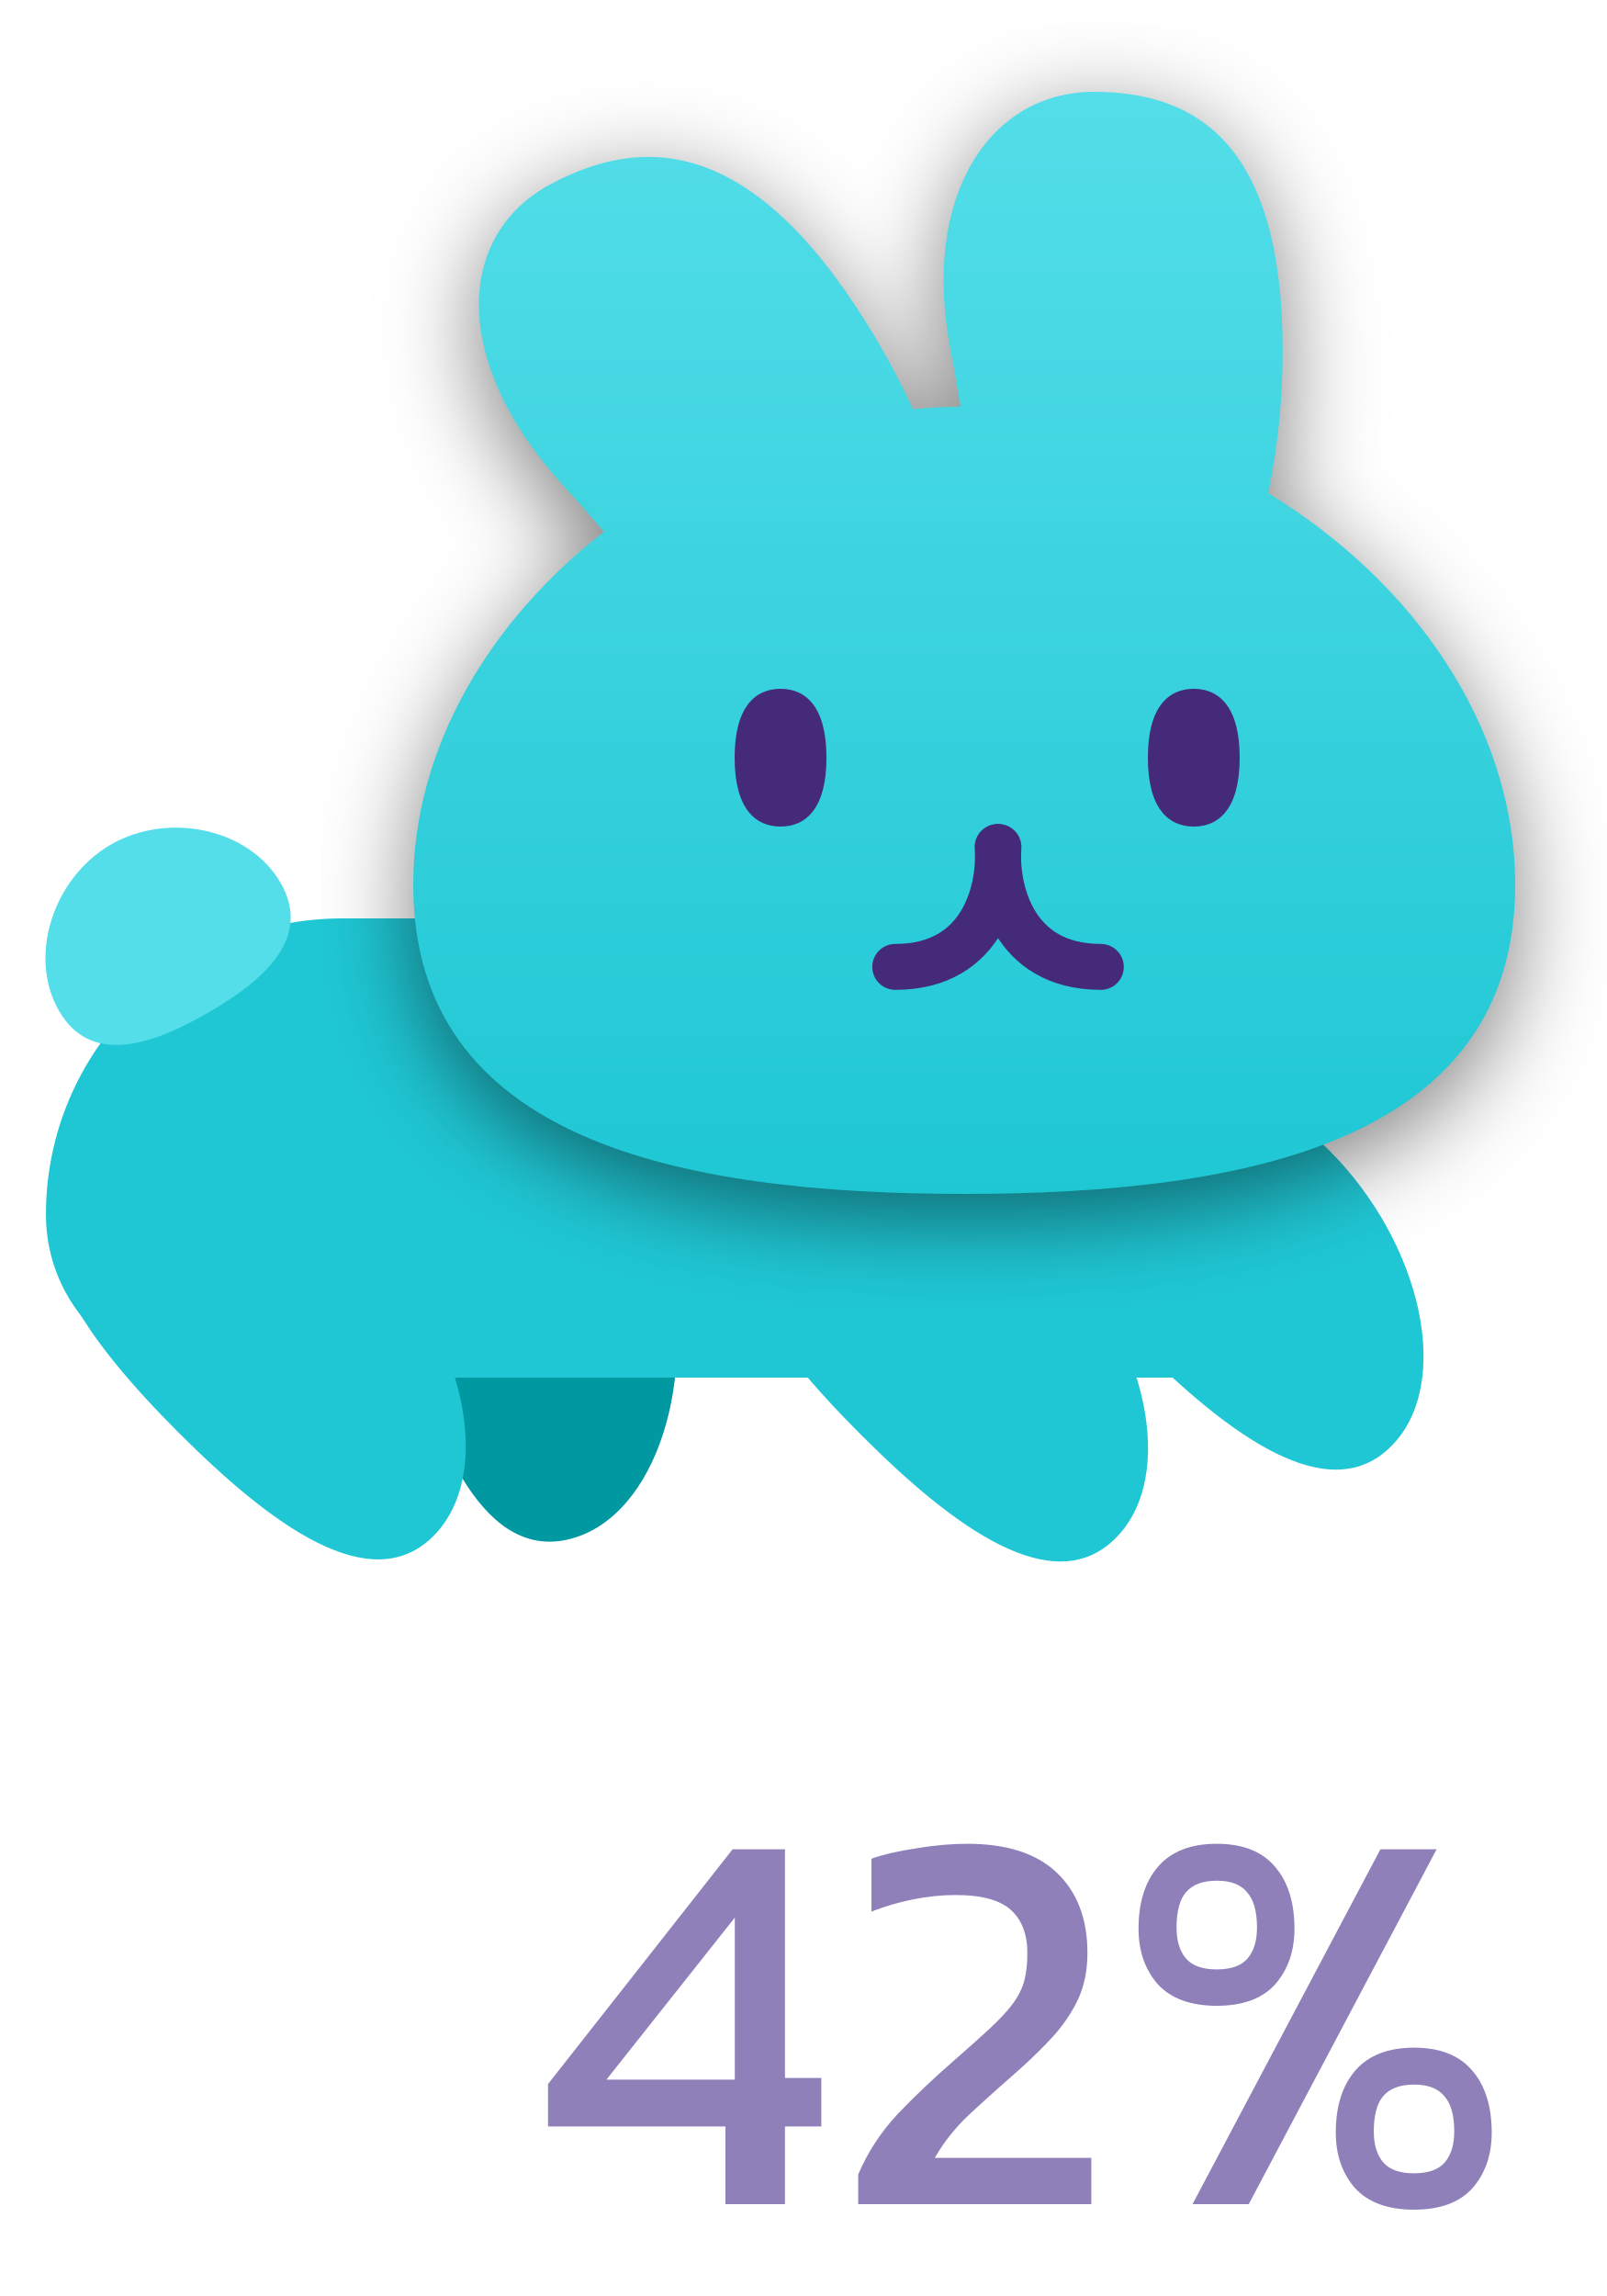
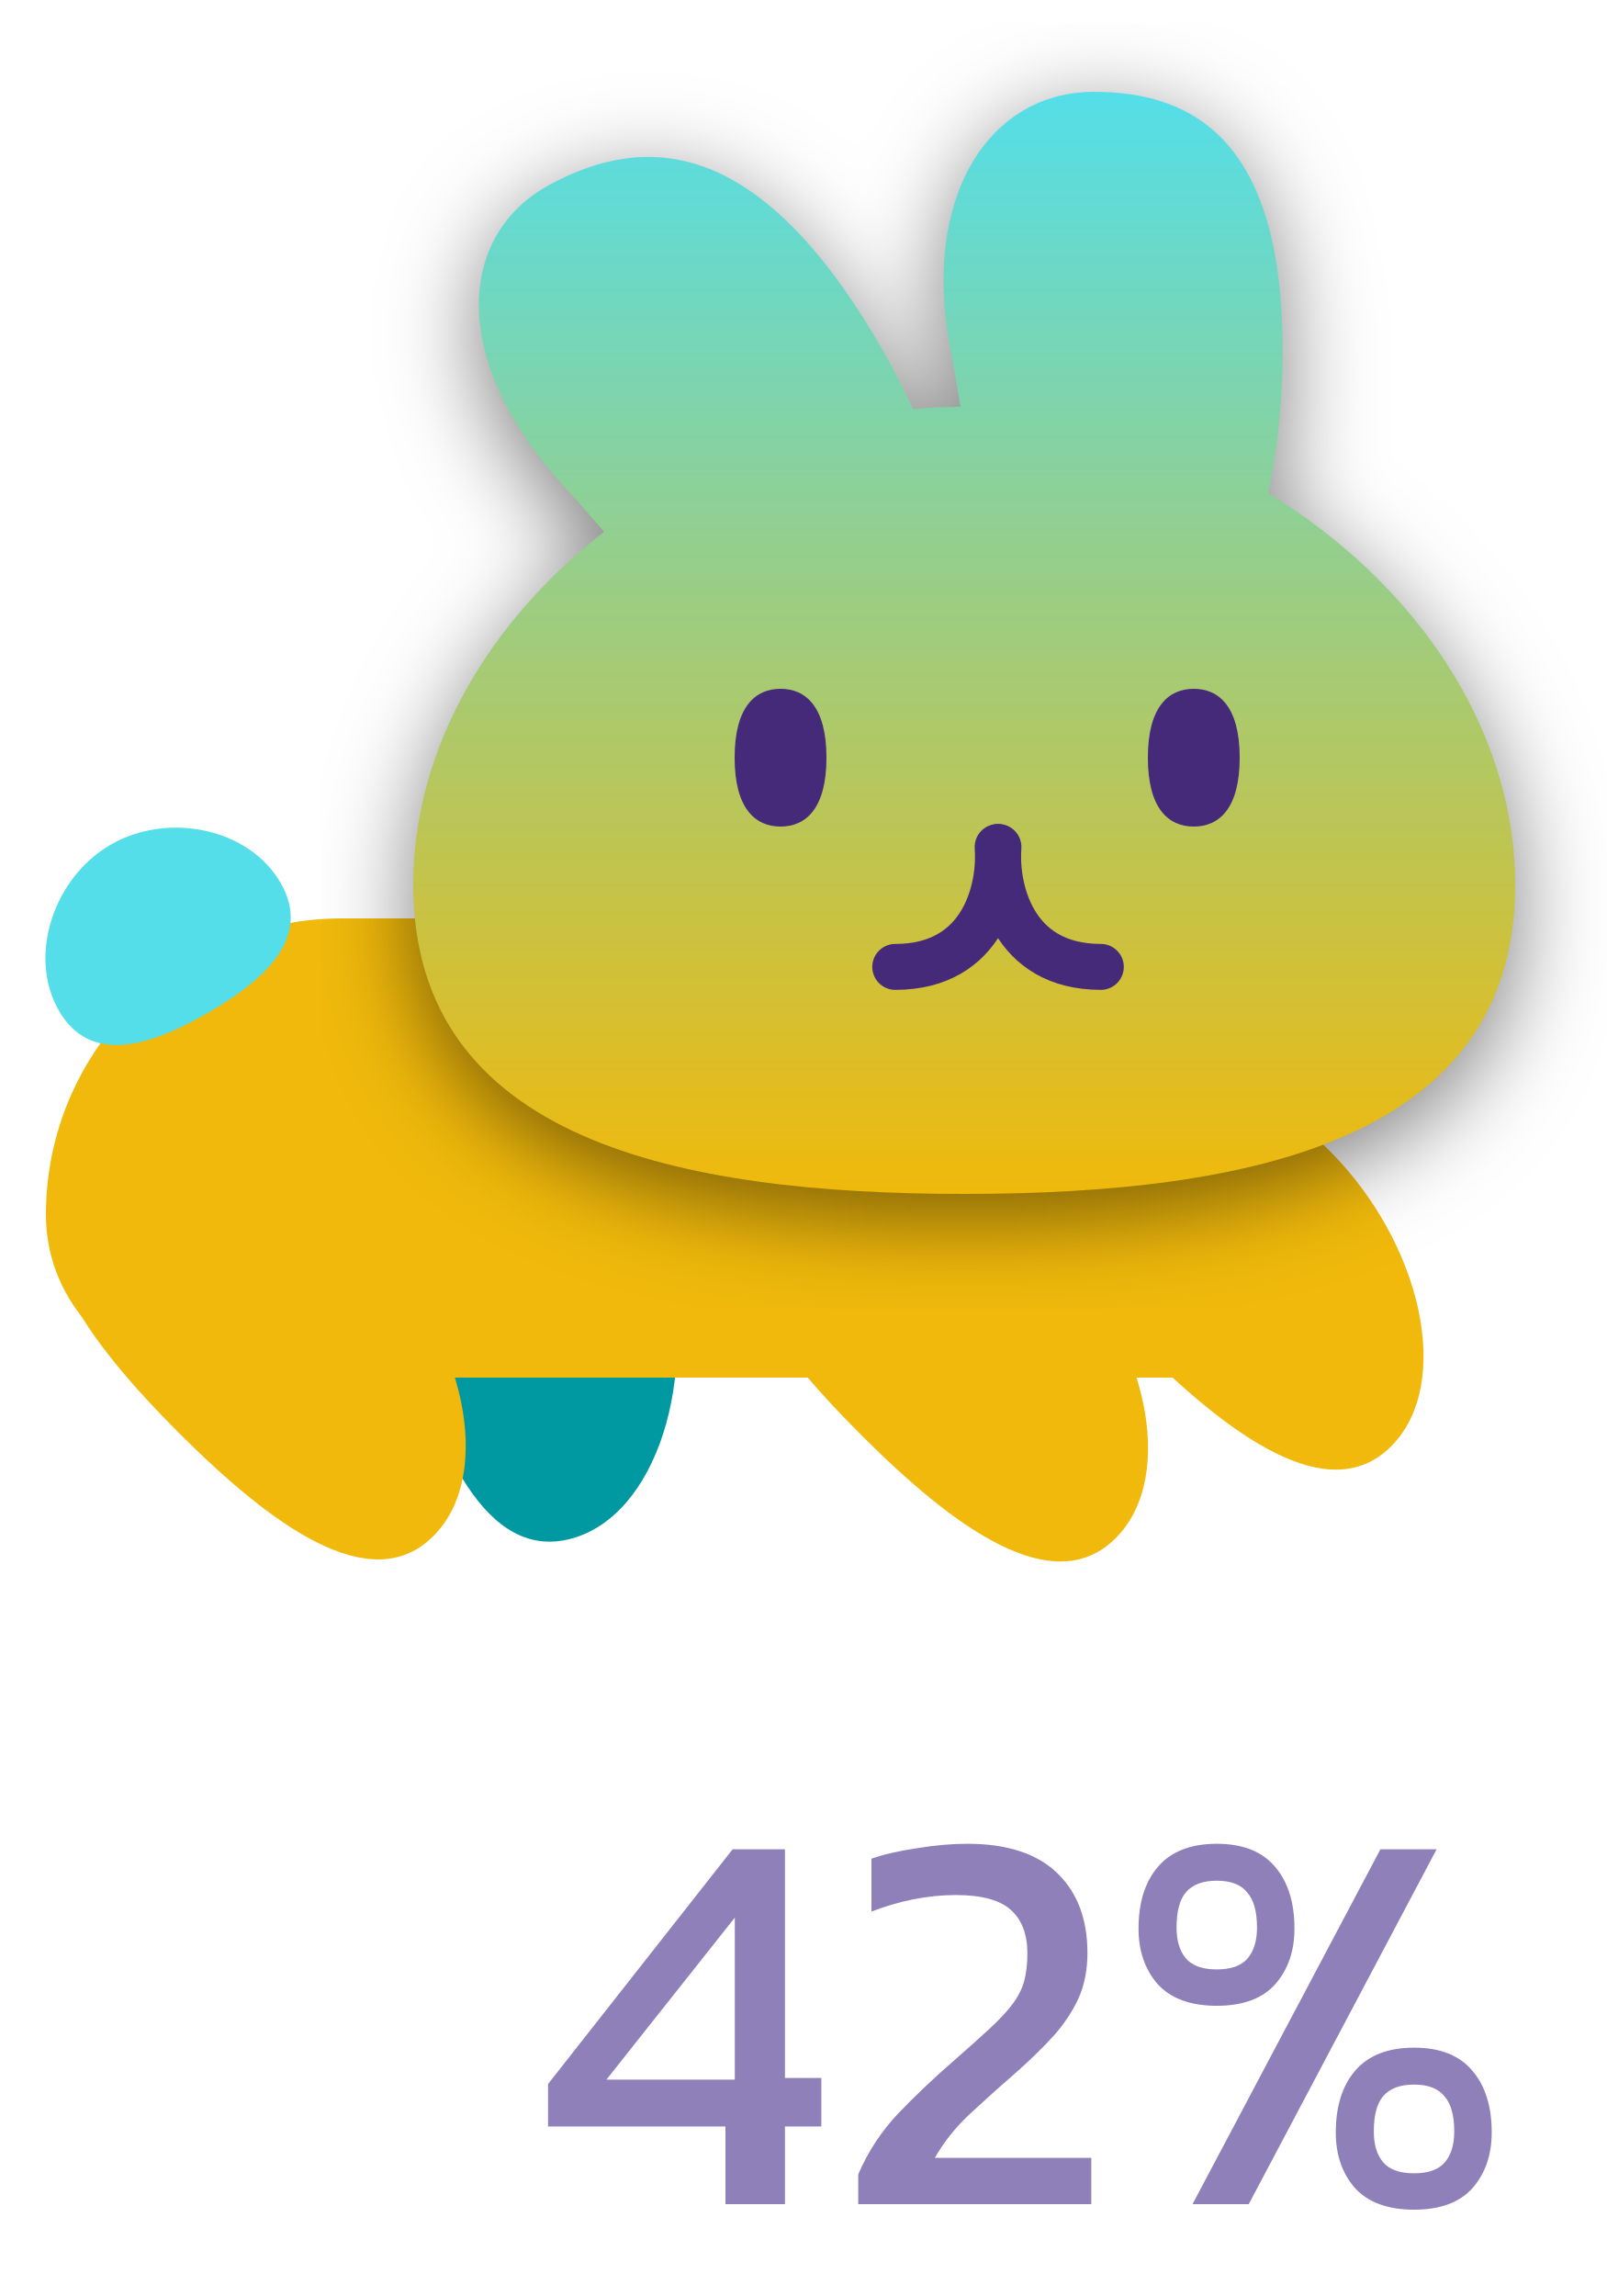
<svg xmlns="http://www.w3.org/2000/svg" width="35" height="50" viewBox="0 0 35 50" fill="none">
  <path d="M9.588 22.865C7.729 23.363 8.025 26.033 8.764 28.79C9.502 31.546 10.581 34.006 12.44 33.508C14.299 33.01 15.233 30.01 14.495 27.254C13.756 24.498 11.447 22.367 9.588 22.865Z" fill="#0098A1" />
-   <path d="M1 26.452C1 22.889 3.888 20 7.452 20H13V30H4.548C2.589 30 1 28.411 1 26.452Z" fill="#1FC7D4" />
+   <path d="M1 26.452C1 22.889 3.888 20 7.452 20H13V30H4.548C2.589 30 1 28.411 1 26.452Z" fill="#F0B90B" />
  <path d="M6.111 19.225C6.797 20.412 5.778 21.334 4.528 22.056C3.278 22.778 1.97 23.199 1.284 22.011C0.599 20.824 1.163 19.115 2.413 18.393C3.663 17.672 5.425 18.037 6.111 19.225Z" fill="#53DEE9" />
-   <path d="M1.647 25.66C0.286 27.021 1.878 29.185 3.895 31.203C5.913 33.221 8.077 34.812 9.438 33.452C10.799 32.091 10.108 29.025 8.091 27.008C6.073 24.99 3.007 24.299 1.647 25.66Z" fill="#1FC7D4" />
-   <rect width="1" height="10" transform="matrix(-1 0 0 1 14 20)" fill="#1FC7D4" />
-   <rect x="9" y="20" width="17" height="10" fill="#1FC7D4" />
-   <path d="M16.507 25.706C15.146 27.067 16.738 29.231 18.756 31.249C20.773 33.267 22.938 34.858 24.298 33.497C25.659 32.137 24.968 29.071 22.951 27.053C20.933 25.036 17.868 24.345 16.507 25.706Z" fill="#1FC7D4" />
-   <path d="M22.507 23.706C21.146 25.067 22.738 27.231 24.756 29.249C26.773 31.267 28.938 32.858 30.298 31.497C31.659 30.137 30.968 27.071 28.951 25.053C26.933 23.036 23.868 22.345 22.507 23.706Z" fill="#1FC7D4" />
+   <path d="M1.647 25.66C0.286 27.021 1.878 29.185 3.895 31.203C5.913 33.221 8.077 34.812 9.438 33.452C10.799 32.091 10.108 29.025 8.091 27.008C6.073 24.99 3.007 24.299 1.647 25.66Z" fill="#F0B90B" />
+   <rect width="1" height="10" transform="matrix(-1 0 0 1 14 20)" fill="#F0B90B" />
+   <rect x="9" y="20" width="17" height="10" fill="#F0B90B" />
+   <path d="M16.507 25.706C15.146 27.067 16.738 29.231 18.756 31.249C20.773 33.267 22.938 34.858 24.298 33.497C25.659 32.137 24.968 29.071 22.951 27.053C20.933 25.036 17.868 24.345 16.507 25.706Z" fill="#F0B90B" />
+   <path d="M22.507 23.706C21.146 25.067 22.738 27.231 24.756 29.249C26.773 31.267 28.938 32.858 30.298 31.497C31.659 30.137 30.968 27.071 28.951 25.053C26.933 23.036 23.868 22.345 22.507 23.706Z" fill="#F0B90B" />
  <g filter="url(#filter0_d)">
    <path fill-rule="evenodd" clip-rule="evenodd" d="M20.705 7.634C20.781 8.027 20.852 8.438 20.919 8.857C20.573 8.86 20.227 8.877 19.884 8.909C19.603 8.295 19.269 7.672 18.884 7.053C16.396 3.051 14.062 2.901 11.989 4.013C9.915 5.124 9.811 7.896 12.283 10.592C12.57 10.905 12.863 11.238 13.157 11.58C10.66 13.516 9 16.291 9 19.27C9 24.829 14.785 26 21 26C27.215 26 33 24.829 33 19.27C33 15.828 30.784 12.658 27.621 10.741C27.824 9.785 27.936 8.735 27.936 7.634C27.936 3.172 26.095 2 23.824 2C21.553 2 20.051 4.271 20.705 7.634Z" fill="url(#paint0_linear_bunny_full)" />
  </g>
  <path d="M21.728 18.445C21.796 19.315 21.445 21.056 19.498 21.056" stroke="#452A7A" stroke-linecap="round" />
  <path d="M21.746 18.445C21.678 19.315 22.03 21.056 23.976 21.056" stroke="#452A7A" stroke-linecap="round" />
  <path d="M18 16.5C18 17.605 17.552 18 17 18C16.448 18 16 17.605 16 16.5C16 15.395 16.448 15 17 15C17.552 15 18 15.395 18 16.5Z" fill="#452A7A" />
  <path d="M27 16.5C27 17.605 26.552 18 26 18C25.448 18 25 17.605 25 16.5C25 15.395 25.448 15 26 15C26.552 15 27 15.395 27 16.5Z" fill="#452A7A" />
  <path d="M15.8 48V46.308H11.936V45.384L15.956 40.272H17.096V45.252H17.888V46.308H17.096V48H15.8ZM13.208 45.288H16.004V41.76L13.208 45.288ZM18.692 48V47.352C18.9 46.864 19.188 46.424 19.556 46.032C19.932 45.64 20.332 45.26 20.756 44.892C21.076 44.612 21.34 44.376 21.548 44.184C21.764 43.984 21.932 43.804 22.052 43.644C22.172 43.484 22.256 43.32 22.304 43.152C22.352 42.976 22.376 42.772 22.376 42.54C22.376 42.124 22.256 41.808 22.016 41.592C21.776 41.376 21.376 41.268 20.816 41.268C20.512 41.268 20.2 41.3 19.88 41.364C19.568 41.428 19.268 41.516 18.98 41.628V40.476C19.26 40.38 19.592 40.304 19.976 40.248C20.36 40.184 20.724 40.152 21.068 40.152C21.932 40.152 22.584 40.364 23.024 40.788C23.464 41.212 23.684 41.792 23.684 42.528C23.684 42.896 23.62 43.224 23.492 43.512C23.364 43.792 23.188 44.06 22.964 44.316C22.74 44.564 22.48 44.82 22.184 45.084C21.816 45.404 21.468 45.716 21.14 46.02C20.82 46.316 20.56 46.64 20.36 46.992H23.768V48H18.692ZM26.501 43.68C25.933 43.68 25.505 43.524 25.217 43.212C24.937 42.892 24.797 42.488 24.797 42C24.797 41.432 24.937 40.984 25.217 40.656C25.505 40.32 25.933 40.152 26.501 40.152C27.069 40.152 27.493 40.32 27.773 40.656C28.053 40.984 28.193 41.432 28.193 42C28.193 42.488 28.053 42.892 27.773 43.212C27.493 43.524 27.069 43.68 26.501 43.68ZM25.973 48L30.065 40.272H31.289L27.197 48H25.973ZM26.501 42.888C26.813 42.888 27.037 42.808 27.173 42.648C27.309 42.488 27.377 42.264 27.377 41.976C27.377 41.624 27.305 41.368 27.161 41.208C27.025 41.04 26.805 40.956 26.501 40.956C26.197 40.956 25.973 41.04 25.829 41.208C25.693 41.368 25.625 41.624 25.625 41.976C25.625 42.264 25.693 42.488 25.829 42.648C25.965 42.808 26.189 42.888 26.501 42.888ZM30.797 48.12C30.229 48.12 29.801 47.964 29.513 47.652C29.233 47.332 29.093 46.928 29.093 46.44C29.093 45.872 29.233 45.424 29.513 45.096C29.801 44.76 30.229 44.592 30.797 44.592C31.365 44.592 31.789 44.76 32.069 45.096C32.349 45.424 32.489 45.872 32.489 46.44C32.489 46.928 32.349 47.332 32.069 47.652C31.789 47.964 31.365 48.12 30.797 48.12ZM30.797 47.328C31.109 47.328 31.333 47.248 31.469 47.088C31.605 46.928 31.673 46.704 31.673 46.416C31.673 46.064 31.601 45.808 31.457 45.648C31.321 45.48 31.101 45.396 30.797 45.396C30.493 45.396 30.269 45.48 30.125 45.648C29.989 45.808 29.921 46.064 29.921 46.416C29.921 46.704 29.989 46.928 30.125 47.088C30.261 47.248 30.485 47.328 30.797 47.328Z" fill="#8F80BA" />
  <defs>
    <filter id="filter0_d" x="7" y="0.5" width="28" height="28" filterUnits="userSpaceOnUse" color-interpolation-filters="sRGB">
      <feFlood flood-opacity="0" result="BackgroundImageFix" />
      <feColorMatrix in="SourceAlpha" type="matrix" values="0 0 0 0 0 0 0 0 0 0 0 0 0 0 0 0 0 0 127 0" />
      <feOffset dy="0.5" />
      <feGaussianBlur stdDeviation="1" />
      <feColorMatrix type="matrix" values="0 0 0 0 0 0 0 0 0 0 0 0 0 0 0 0 0 0 0.5 0" />
      <feBlend mode="normal" in2="BackgroundImageFix" result="effect1_dropShadow" />
      <feBlend mode="normal" in="SourceGraphic" in2="effect1_dropShadow" result="shape" />
    </filter>
    <linearGradient id="paint0_linear_bunny_full" x1="21" y1="2" x2="21" y2="26" gradientUnits="userSpaceOnUse">
      <stop stop-color="#53DEE9" />
-       <stop offset="1" stop-color="#1FC7D4" />
+       <stop offset="1" stop-color="#F0B90B" />
    </linearGradient>
  </defs>
</svg>
